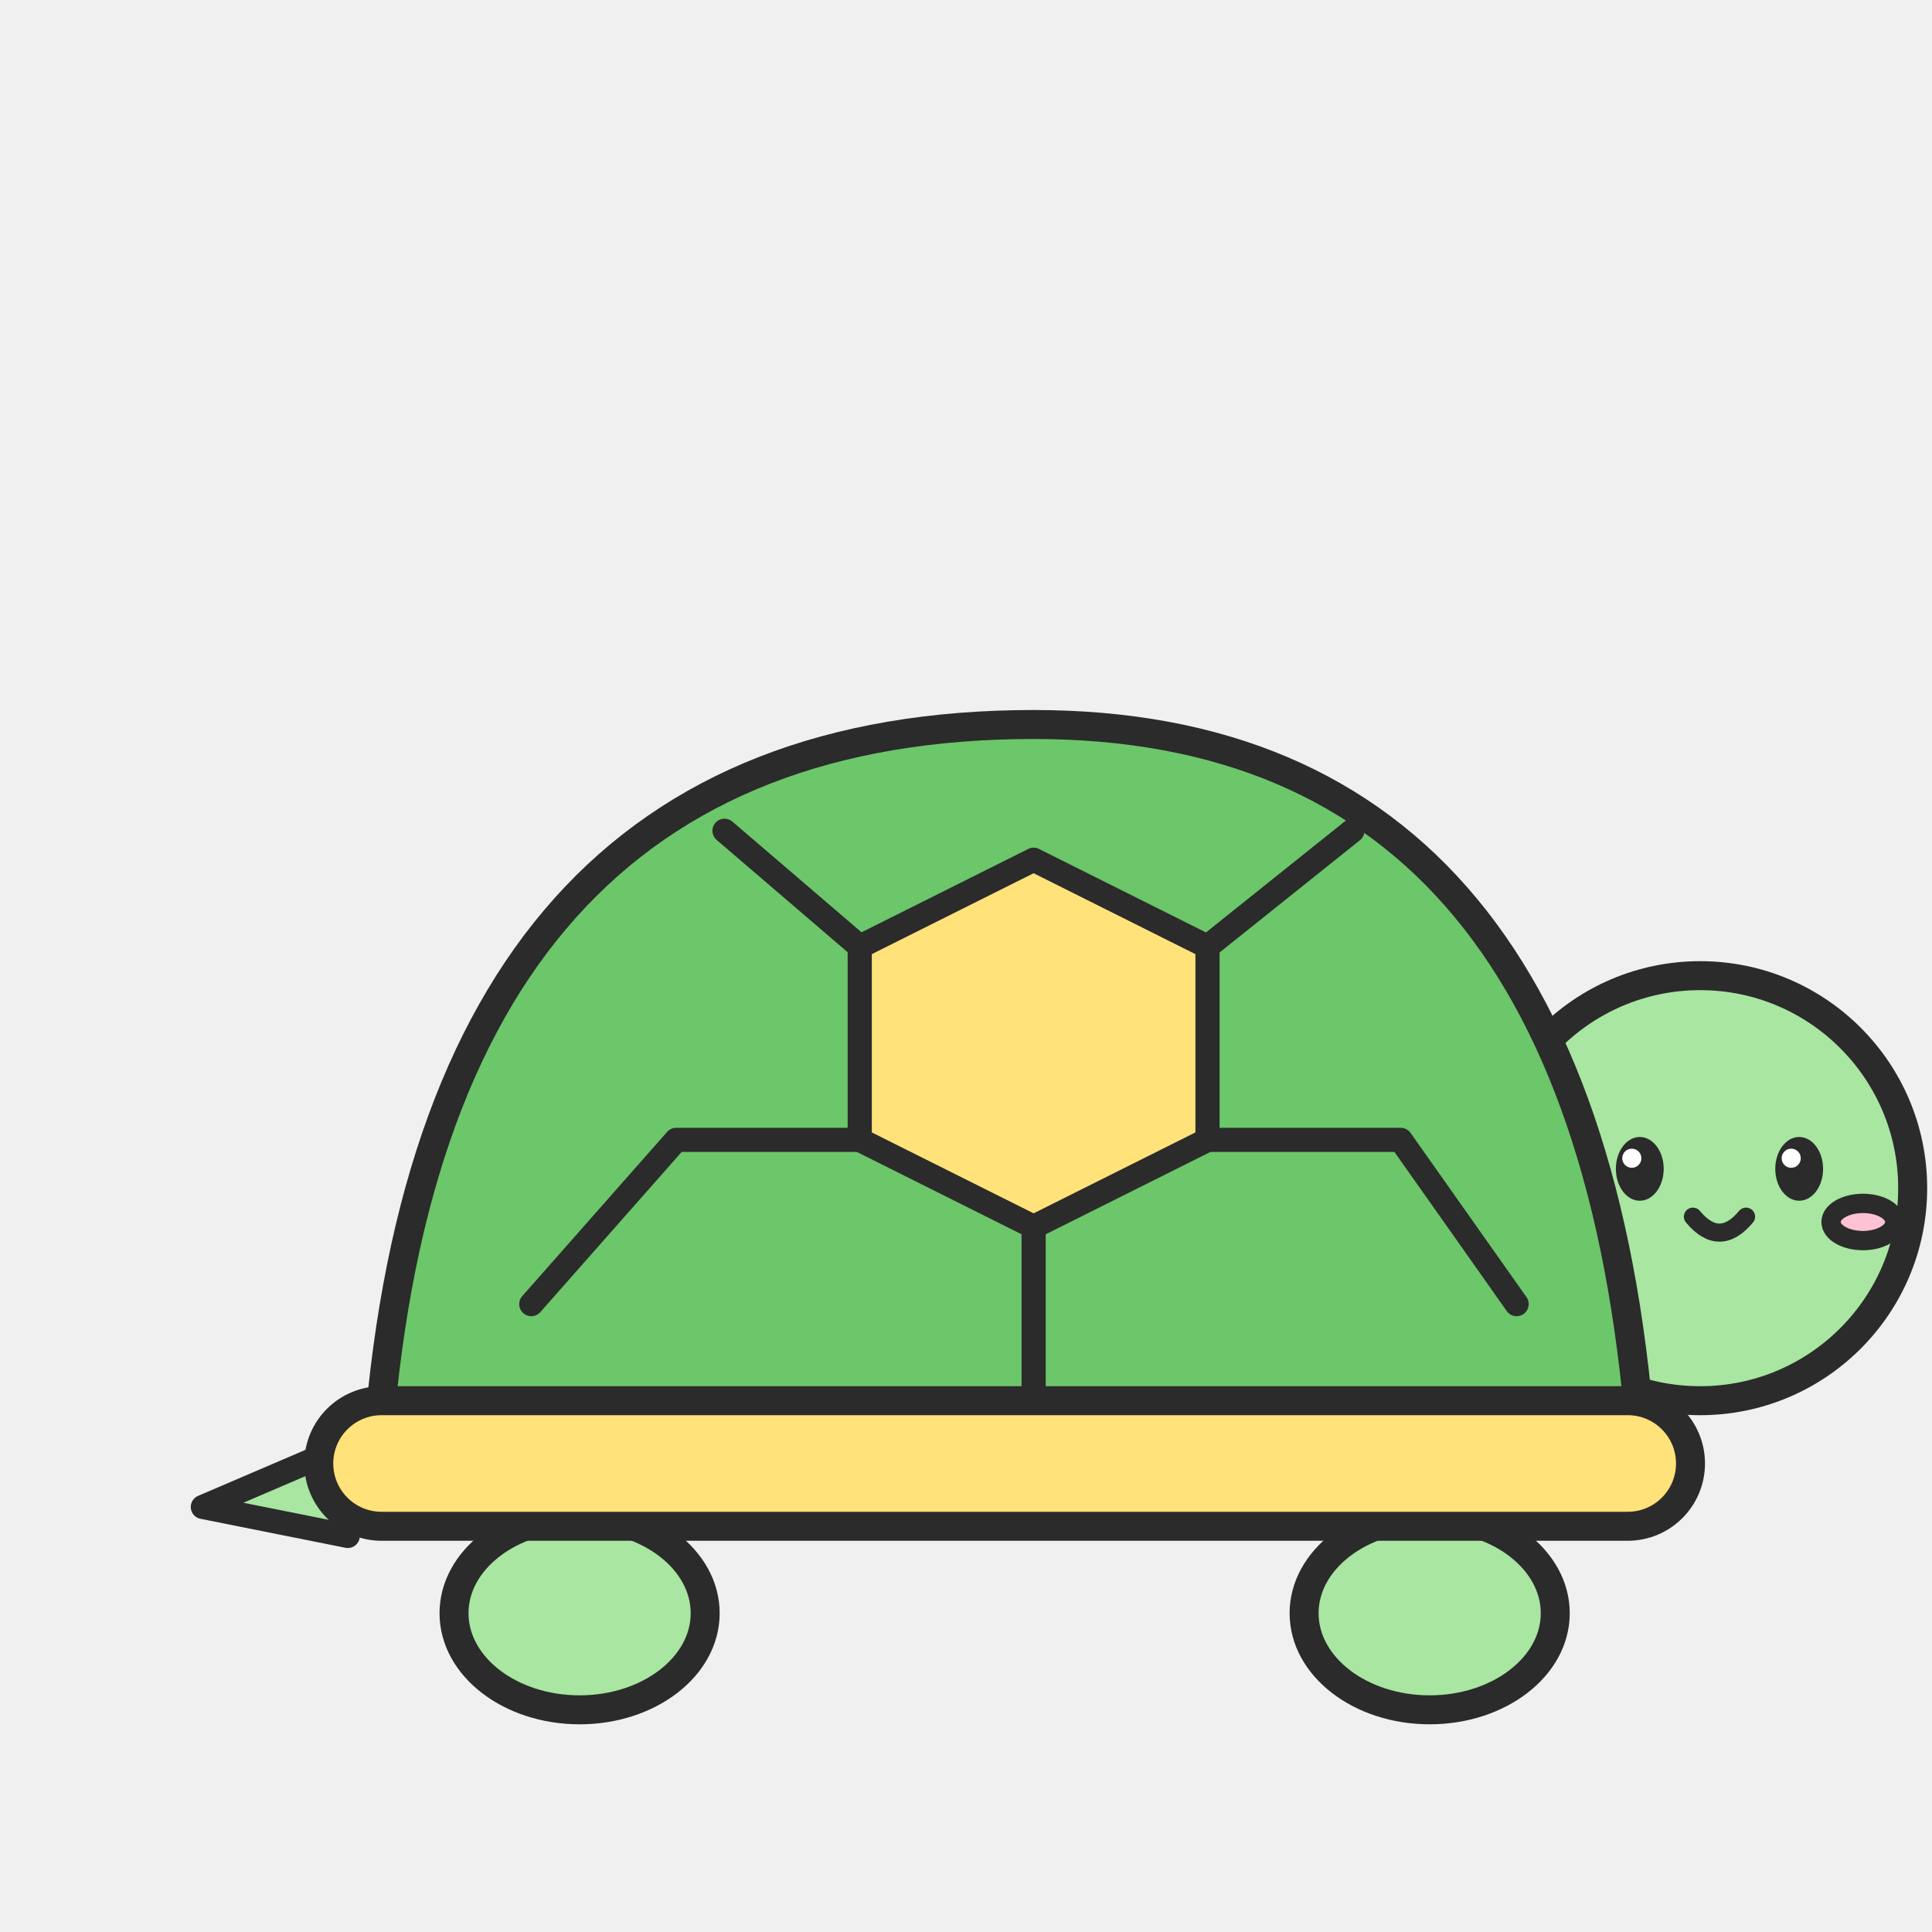
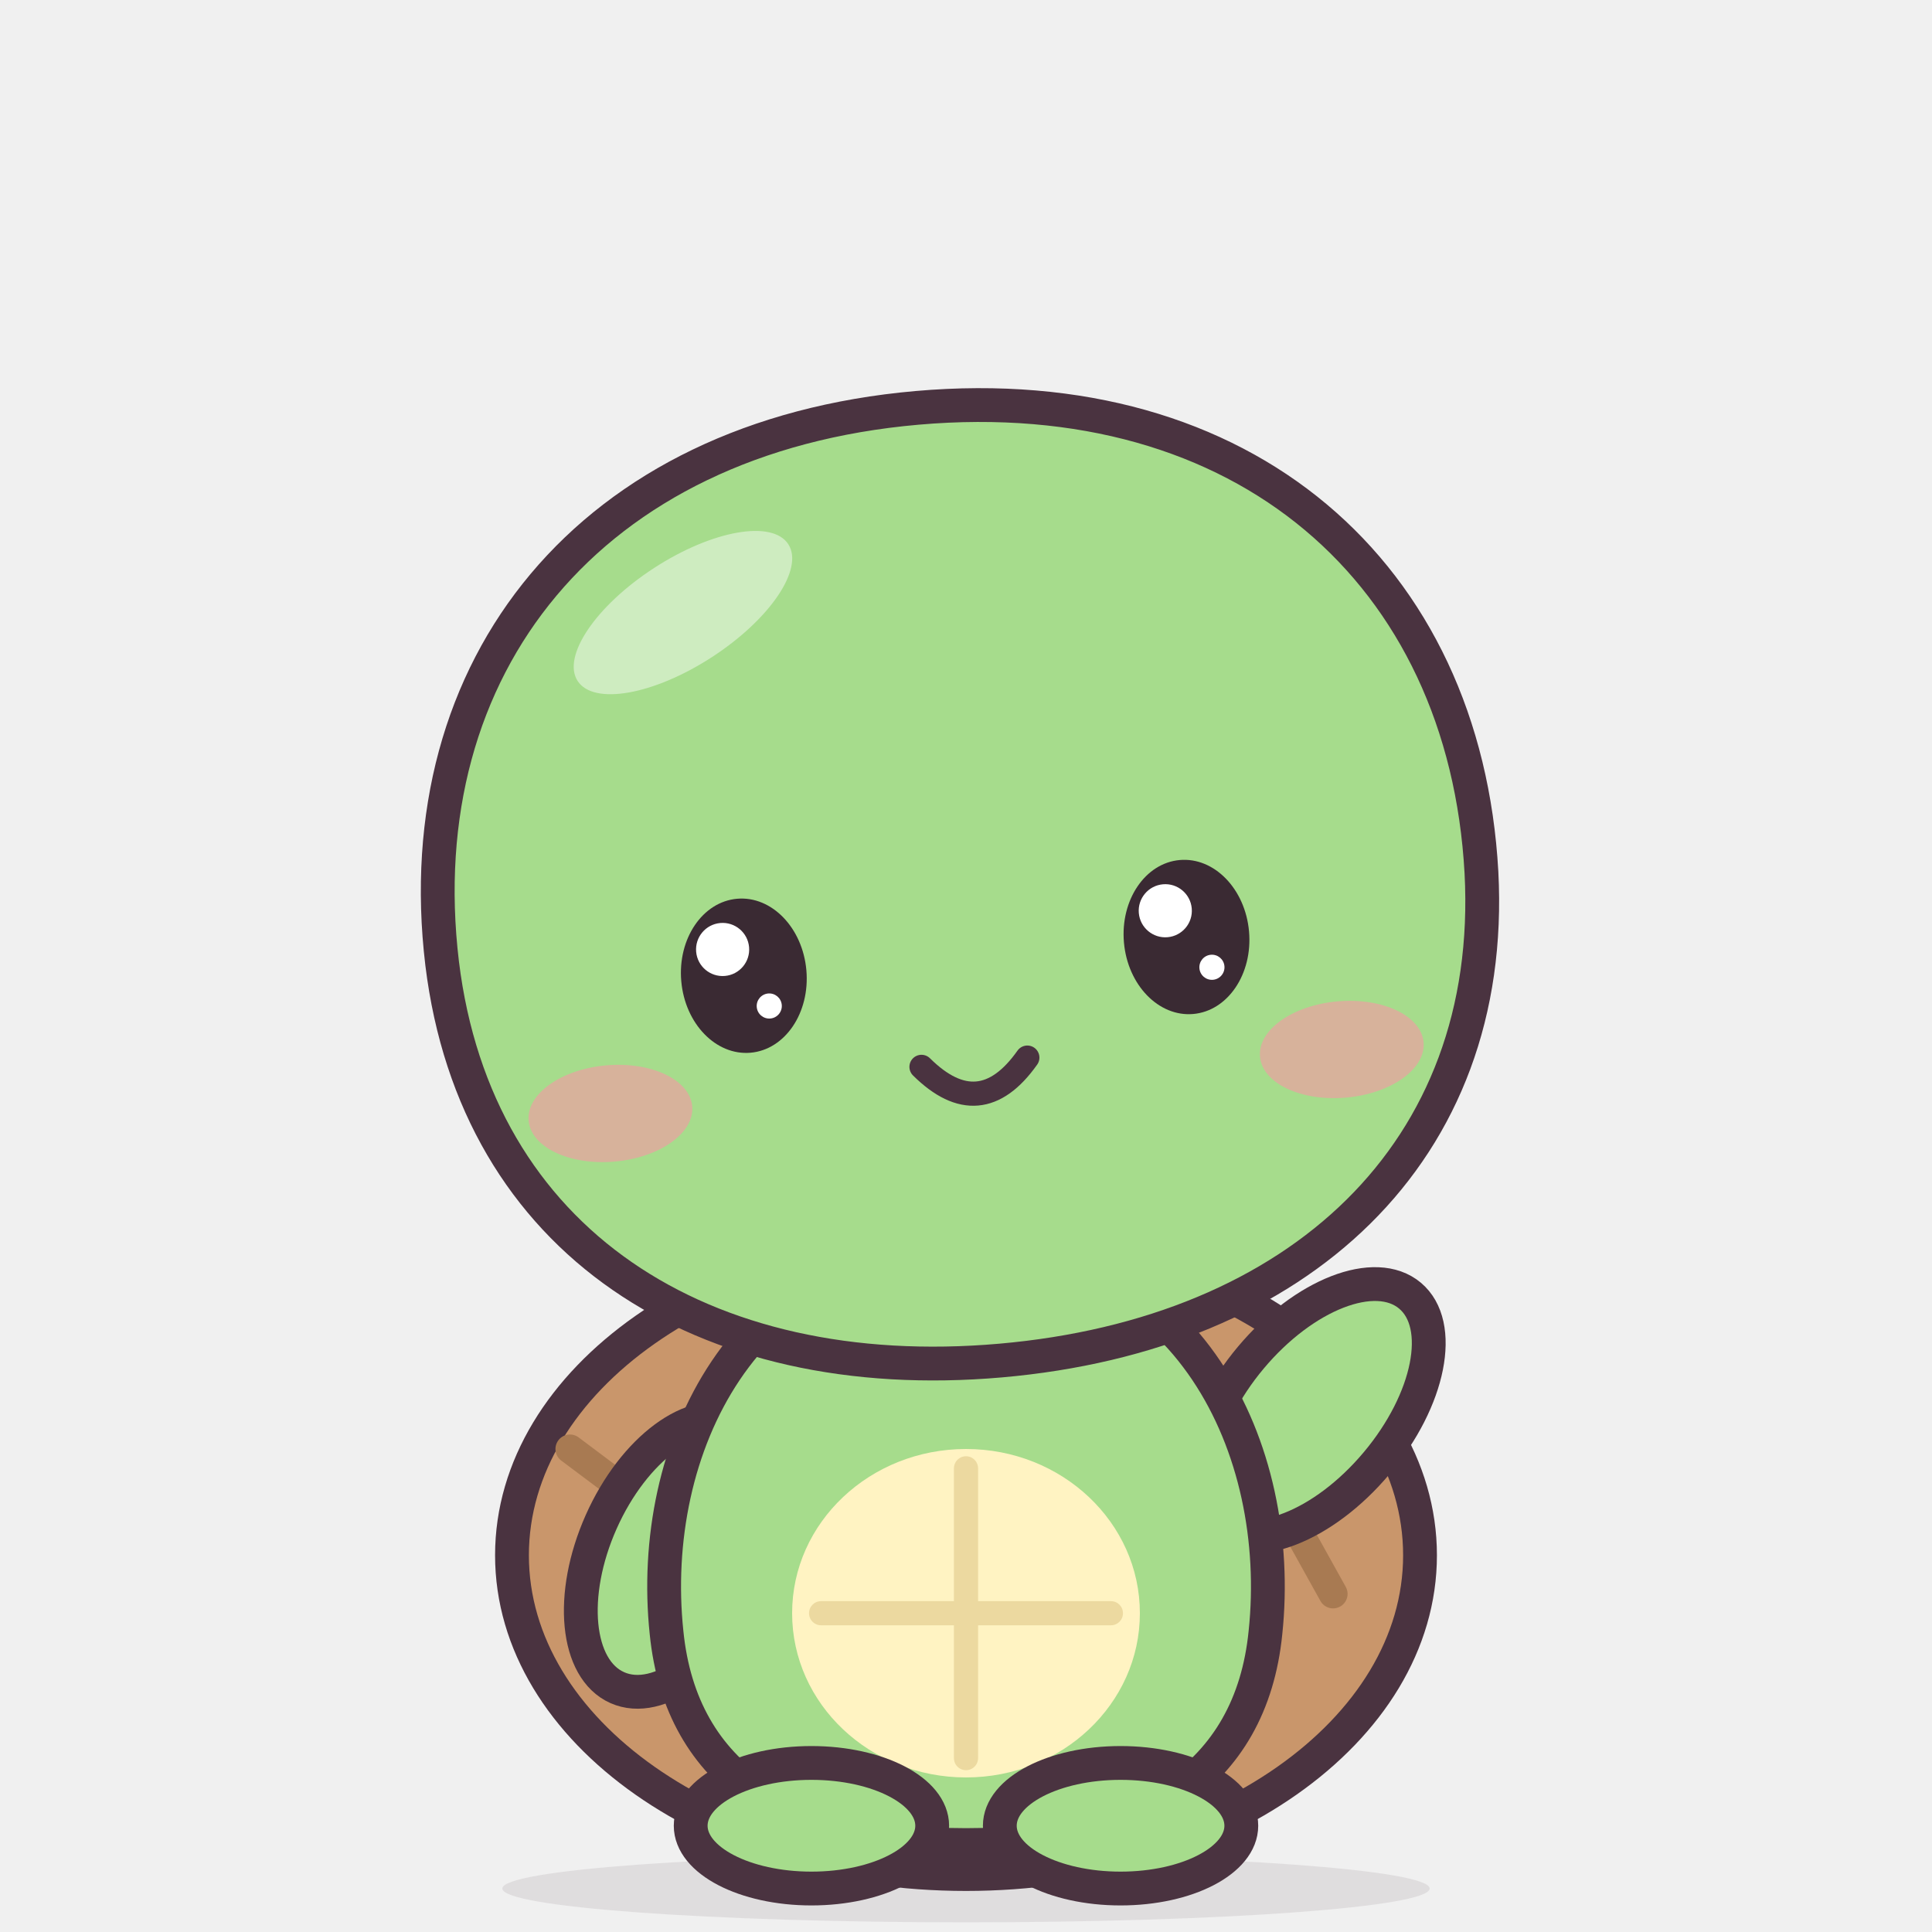
<svg xmlns="http://www.w3.org/2000/svg" viewBox="0 0 400 400">
-   <ellipse cx="120" cy="334" rx="26" ry="20" fill="#a8e6a1" stroke="#2b2b2b" stroke-width="6" stroke-linejoin="round" stroke-linecap="round" />
-   <ellipse cx="296" cy="334" rx="26" ry="20" fill="#a8e6a1" stroke="#2b2b2b" stroke-width="6" stroke-linejoin="round" stroke-linecap="round" />
-   <path d="M70 300 L42 312 L72 318 Z" fill="#a8e6a1" stroke="#2b2b2b" stroke-width="5" stroke-linejoin="round" stroke-linecap="round" />
-   <circle cx="352" cy="246" r="44" fill="#a8e6a1" stroke="#2b2b2b" stroke-width="6" stroke-linejoin="round" stroke-linecap="round" />
-   <ellipse cx="339.5" cy="242" rx="4.95" ry="6.6" fill="#2b2b2b" />
-   <circle cx="337.85" cy="239.8" r="1.98" fill="#fff" />
-   <ellipse cx="372.5" cy="242" rx="4.95" ry="6.6" fill="#2b2b2b" />
-   <circle cx="370.85" cy="239.8" r="1.98" fill="#fff" />
-   <path d="M350.5 251.9 Q356 258.5 361.5 251.9" fill="none" stroke="#2b2b2b" stroke-width="3.75" stroke-linejoin="round" stroke-linecap="round" />
-   <ellipse cx="326.3" cy="253.0" rx="6.6" ry="3.85" fill="#ffc2d4" stroke="#2b2b2b" stroke-width="4" stroke-linejoin="round" stroke-linecap="round" />
-   <ellipse cx="385.7" cy="253.0" rx="6.6" ry="3.85" fill="#ffc2d4" stroke="#2b2b2b" stroke-width="4" stroke-linejoin="round" stroke-linecap="round" />
-   <path d="M78 302 Q88 150 214 150 Q330 150 340 302 Z" fill="#6cc66a" stroke="#2b2b2b" stroke-width="6" stroke-linejoin="round" stroke-linecap="round" />
-   <path d="M178 196 L214 178 L250 196 L250 236 L214 254 L178 236 Z" fill="#ffe27a" stroke="#2b2b2b" stroke-width="5" stroke-linejoin="round" stroke-linecap="round" />
-   <path d="M110 270 L140 236 L178 236 M250 236 L290 236 L314 270 M214 254 L214 300 M178 196 L150 172 M250 196 L280 172" fill="none" stroke="#2b2b2b" stroke-width="5" stroke-linejoin="round" stroke-linecap="round" />
-   <rect x="66" y="290" width="284" height="26" rx="13" fill="#ffe27a" stroke="#2b2b2b" stroke-width="6" stroke-linejoin="round" stroke-linecap="round" />
+   <ellipse data-c="1" cx="200" cy="391" rx="96" ry="7" fill="#4a3340" opacity=".1" />
+   <ellipse cx="200" cy="322" rx="94" ry="66" fill="#c9966b" stroke="#4a3340" stroke-width="7" stroke-linejoin="round" stroke-linecap="round" />
+   <path data-c="1" d="M118 300 l16 12 l-10 18 M282 300 l-16 12 l10 18" fill="none" stroke="#a87a52" stroke-width="6" stroke-linecap="round" stroke-linejoin="round" />
+   <ellipse cx="140" cy="322" rx="17" ry="30" fill="#a6dc8c" stroke="#4a3340" stroke-width="7" stroke-linejoin="round" stroke-linecap="round" transform="rotate(24 140 322)" />
+   <ellipse cx="272" cy="292" rx="17" ry="31" fill="#a6dc8c" stroke="#4a3340" stroke-width="7" stroke-linejoin="round" stroke-linecap="round" transform="rotate(40 272 292)" />
+   <path d="M200 258 C246 258 266 300 262 338 C259 368 236 382 200 382 C164 382 141 368 138 338 C134 300 154 258 200 258Z" fill="#a6dc8c" stroke="#4a3340" stroke-width="7" stroke-linejoin="round" stroke-linecap="round" />
+   <ellipse data-c="1" cx="200" cy="334" rx="36" ry="34" fill="#fff3c2" />
+   <ellipse cx="168" cy="378" rx="25" ry="13" fill="#a6dc8c" stroke="#4a3340" stroke-width="7" stroke-linejoin="round" stroke-linecap="round" />
+   <ellipse cx="232" cy="378" rx="25" ry="13" fill="#a6dc8c" stroke="#4a3340" stroke-width="7" stroke-linejoin="round" stroke-linecap="round" />
+   <path data-c="1" d="M200 304 V364 M170 334 H230" fill="none" stroke="#ecd9a0" stroke-width="5" stroke-linecap="round" />
+   <g transform="rotate(-5 200 200)">
+     <path d="M200 84 C268 84 310 128 308 190 C306 248 262 282 200 282 C138 282 94 248 92 190 C90 128 132 84 200 84Z" fill="#a6dc8c" stroke="#4a3340" stroke-width="7" stroke-linejoin="round" stroke-linecap="round" />
+     <ellipse data-c="1" cx="148" cy="122" rx="26" ry="11" fill="#fff" opacity=".45" transform="rotate(-28 148 122)" />
+     <ellipse data-k="1" cx="154" cy="198" rx="13" ry="16" fill="#3a2a33" />
+     <circle data-k="1" cx="150.1" cy="192.2" r="5.5" fill="#fff" />
+     <circle data-k="1" cx="158.7" cy="204.7" r="2.6" fill="#fff" />
+     <ellipse data-k="1" cx="246" cy="198" rx="13" ry="16" fill="#3a2a33" />
+     <circle data-k="1" cx="242.1" cy="192.2" r="5.5" fill="#fff" />
+     <circle data-k="1" cx="250.7" cy="204.7" r="2.6" fill="#fff" />
+     <ellipse data-c="1" cx="124" cy="224" rx="17" ry="10" fill="#ff8fa8" opacity=".55" />
+     <ellipse data-c="1" cx="276" cy="224" rx="17" ry="10" fill="#ff8fa8" opacity=".55" />
+     <path d="M189 220 Q200 233 211 220" fill="none" stroke="#4a3340" stroke-width="5" stroke-linejoin="round" stroke-linecap="round" />
+   </g>
</svg>
